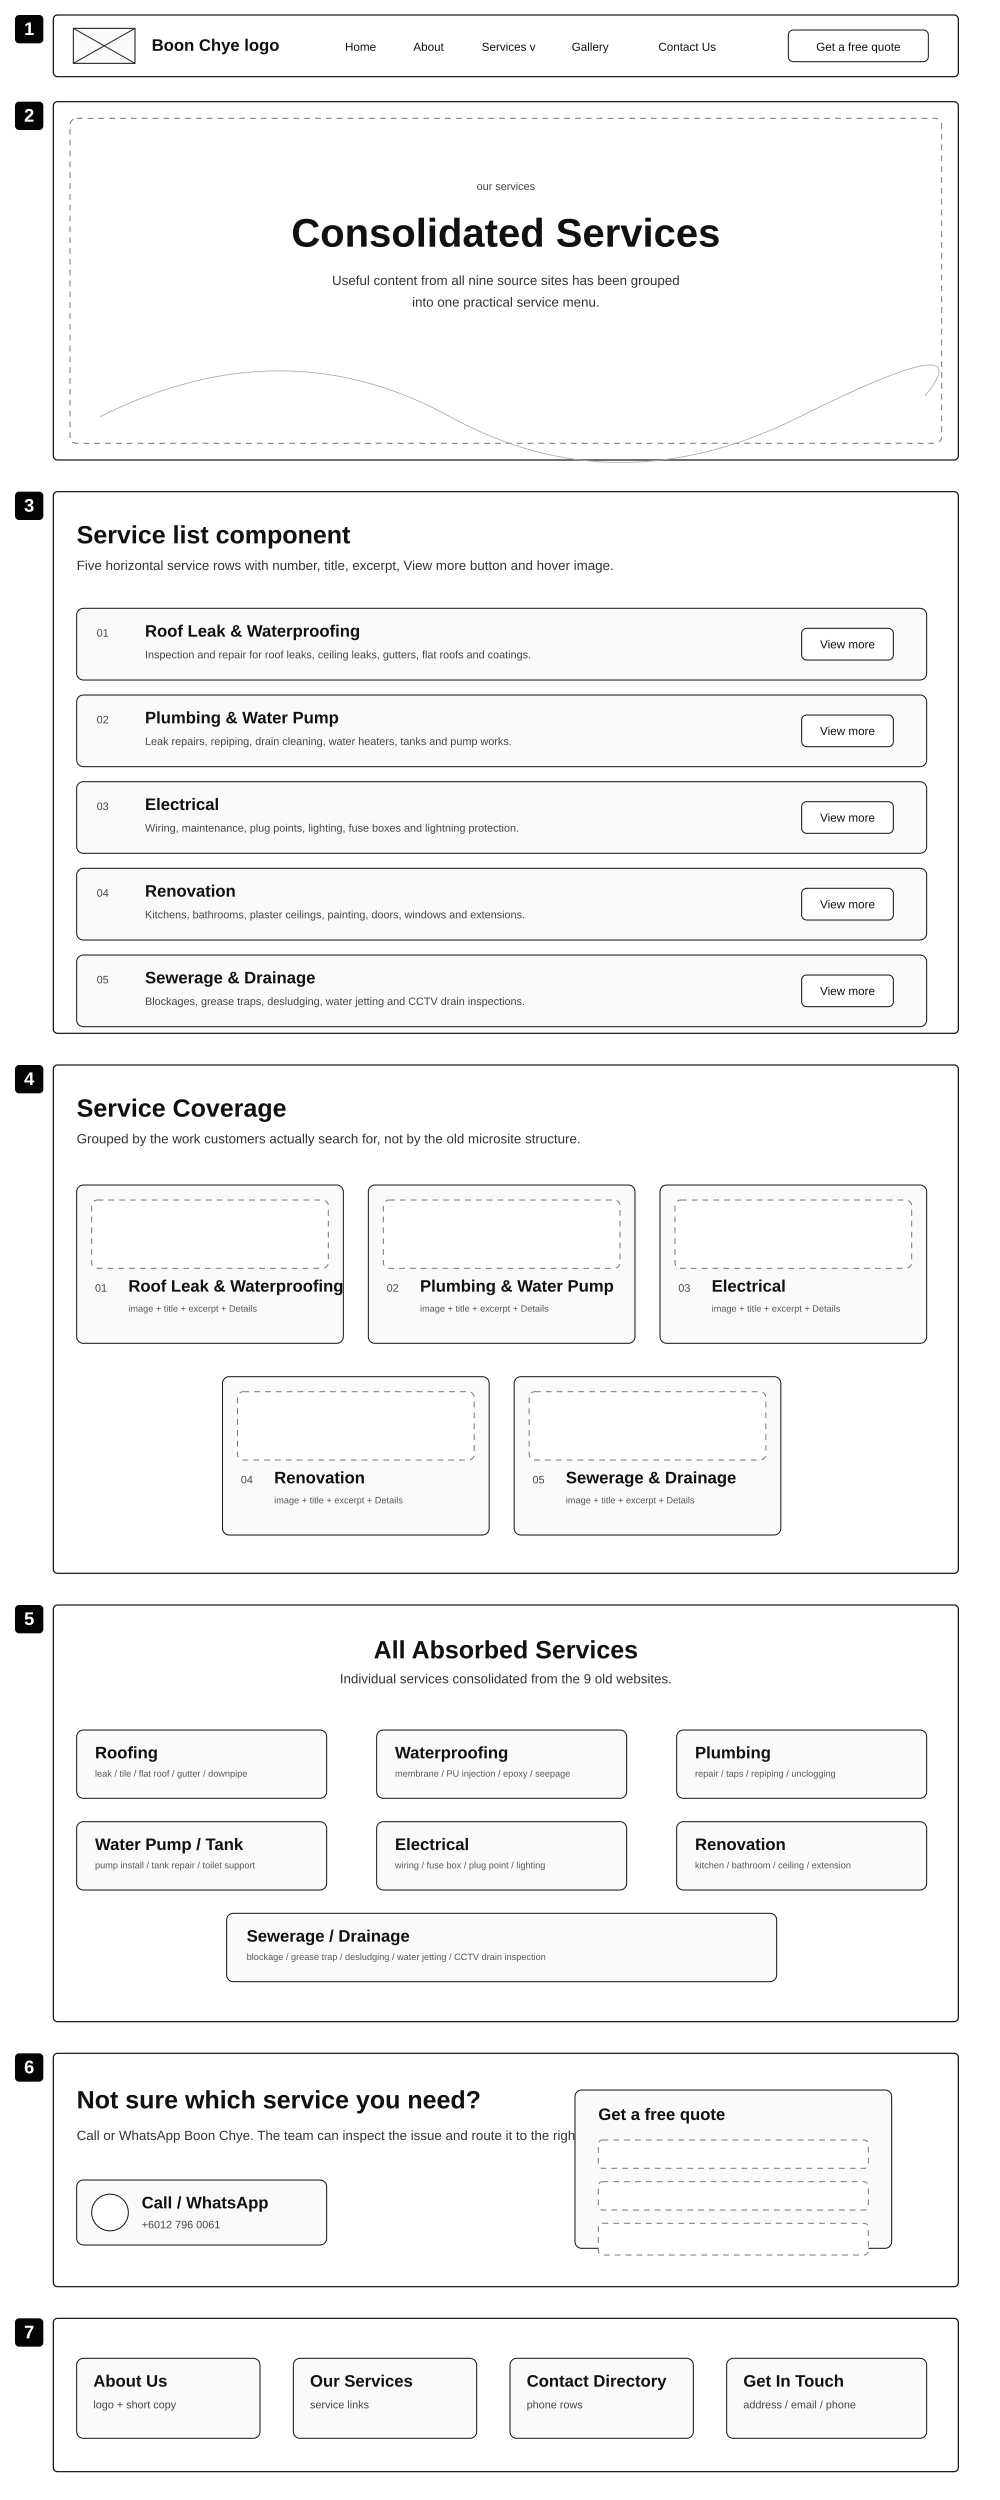
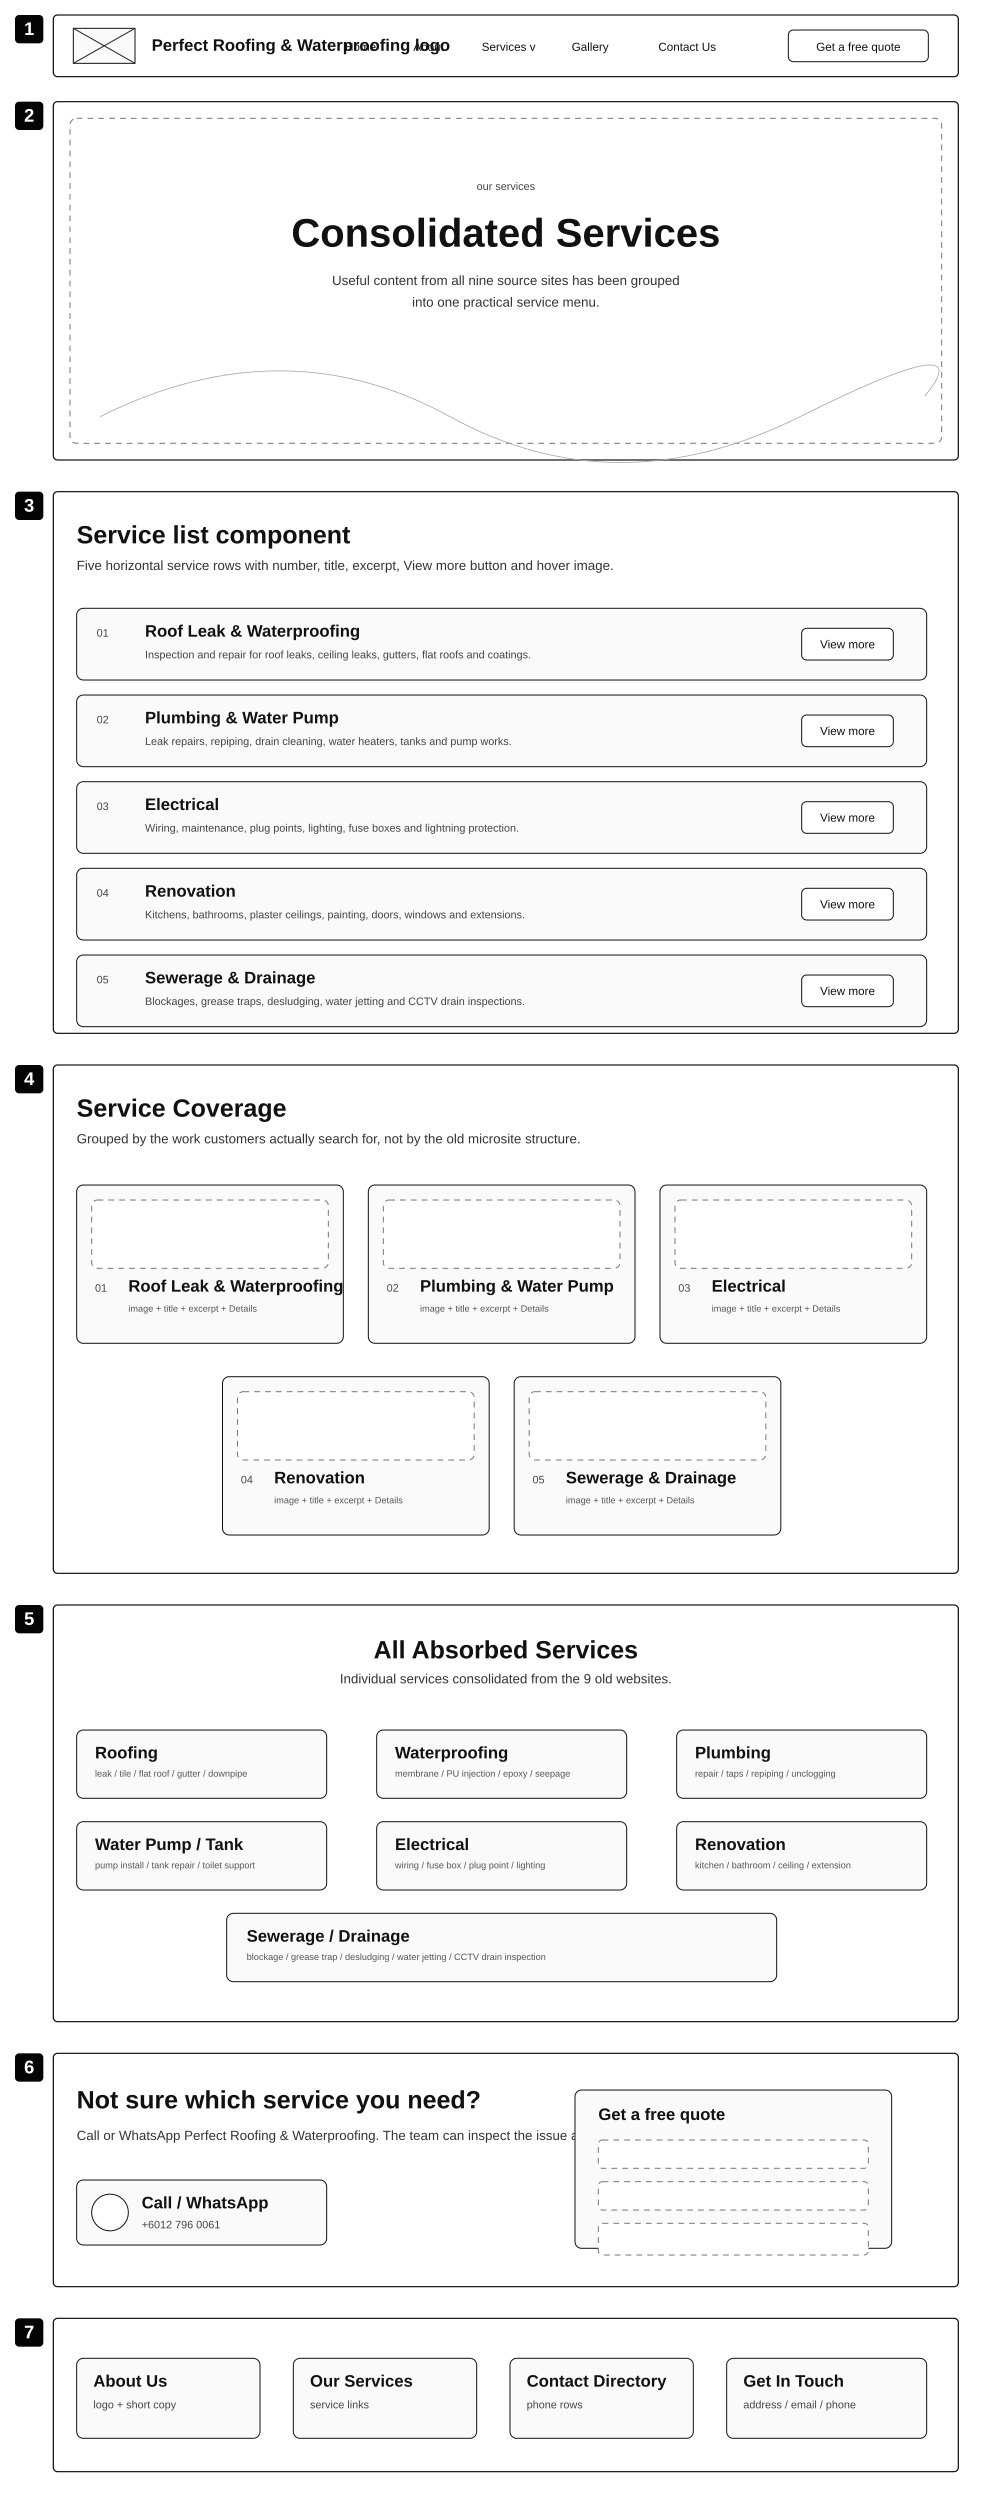
<svg xmlns="http://www.w3.org/2000/svg" width="1200" height="3000" viewBox="0 0 1200 3000">
  <defs>
    <style>
      .bg{fill:#fff}.panel{fill:#fff;stroke:#111;stroke-width:1.5}.soft{fill:#fafafa;stroke:#111;stroke-width:1.2}.dash{fill:#fff;stroke:#777;stroke-width:1.2;stroke-dasharray:7 6}.label{fill:#050505}.labelText{font-family:Arial,sans-serif;font-size:22px;font-weight:700;fill:#fff}.h1{font-family:Arial,sans-serif;font-size:48px;font-weight:800;fill:#111}.h2{font-family:Arial,sans-serif;font-size:30px;font-weight:800;fill:#111}.h3{font-family:Arial,sans-serif;font-size:20px;font-weight:800;fill:#111}.p{font-family:Arial,sans-serif;font-size:16px;fill:#333}.small{font-family:Arial,sans-serif;font-size:13px;fill:#444}.tiny{font-family:Arial,sans-serif;font-size:11px;fill:#555}.nav{font-family:Arial,sans-serif;font-size:14px;fill:#111}.btn{fill:#fff;stroke:#111;stroke-width:1.2}.btnDark{fill:#222;stroke:#222}.btnDarkText{font-family:Arial,sans-serif;font-size:14px;font-weight:700;fill:#fff}.line{stroke:#222;stroke-width:1.2;fill:none}.thin{stroke:#aaa;stroke-width:1;fill:none}.dot{fill:#ddd}.iconCircle{fill:#fff;stroke:#111;stroke-width:1.2}
    </style>
  </defs>
  <rect class="bg" width="1200" height="3000" />
  <rect class="label" x="18" y="18" width="34" height="34" rx="5" />
  <text class="labelText" x="35" y="42" text-anchor="middle">1</text>
  <rect class="panel" x="64" y="18" width="1086" height="74" rx="5" />
  <rect class="soft" x="88" y="34" width="74" height="42" />
  <path class="line" d="M88 34l74 42M162 34L88 76" />
-   <text class="h3" x="182" y="61">Boon Chye logo</text>
+   <text class="h3" x="182" y="61">Perfect Roofing &amp; Waterproofing logo</text>
  <text class="nav" x="414" y="61">Home</text>
  <text class="nav" x="496" y="61">About</text>
  <text class="nav" x="578" y="61">Services v</text>
  <text class="nav" x="686" y="61">Gallery</text>
  <text class="nav" x="790" y="61">Contact Us</text>
  <rect class="btn" x="946" y="36" width="168" height="38" rx="6" />
  <text class="nav" x="1030" y="61" text-anchor="middle">Get a free quote</text>
  <rect class="label" x="18" y="122" width="34" height="34" rx="5" />
  <text class="labelText" x="35" y="146" text-anchor="middle">2</text>
  <rect class="panel" x="64" y="122" width="1086" height="430" rx="5" />
  <rect class="dash" x="84" y="142" width="1046" height="390" rx="8" />
  <text class="small" x="607" y="228" text-anchor="middle">our services</text>
  <text class="h1" x="607" y="296" text-anchor="middle">Consolidated Services</text>
  <text class="p" x="607" y="342" text-anchor="middle">Useful content from all nine source sites has been grouped</text>
  <text class="p" x="607" y="368" text-anchor="middle">into one practical service menu.</text>
  <path class="thin" d="M120 500q220-110 420 0t420 0t150-25" />
  <rect class="label" x="18" y="590" width="34" height="34" rx="5" />
  <text class="labelText" x="35" y="614" text-anchor="middle">3</text>
  <rect class="panel" x="64" y="590" width="1086" height="650" rx="5" />
  <text class="h2" x="92" y="652">Service list component</text>
  <text class="p" x="92" y="684">Five horizontal service rows with number, title, excerpt, View more button and hover image.</text>
  <g transform="translate(92 730)">
    <rect class="soft" width="1020" height="86" rx="8" />
    <text class="small" x="24" y="34">01</text>
    <text class="h3" x="82" y="34">Roof Leak &amp; Waterproofing</text>
    <text class="small" x="82" y="60">Inspection and repair for roof leaks, ceiling leaks, gutters, flat roofs and coatings.</text>
    <rect class="btn" x="870" y="24" width="110" height="38" rx="6" />
    <text class="nav" x="925" y="48" text-anchor="middle">View more</text>
    <rect class="soft" y="104" width="1020" height="86" rx="8" />
    <text class="small" x="24" y="138">02</text>
    <text class="h3" x="82" y="138">Plumbing &amp; Water Pump</text>
    <text class="small" x="82" y="164">Leak repairs, repiping, drain cleaning, water heaters, tanks and pump works.</text>
    <rect class="btn" x="870" y="128" width="110" height="38" rx="6" />
    <text class="nav" x="925" y="152" text-anchor="middle">View more</text>
    <rect class="soft" y="208" width="1020" height="86" rx="8" />
    <text class="small" x="24" y="242">03</text>
    <text class="h3" x="82" y="242">Electrical</text>
    <text class="small" x="82" y="268">Wiring, maintenance, plug points, lighting, fuse boxes and lightning protection.</text>
    <rect class="btn" x="870" y="232" width="110" height="38" rx="6" />
    <text class="nav" x="925" y="256" text-anchor="middle">View more</text>
    <rect class="soft" y="312" width="1020" height="86" rx="8" />
    <text class="small" x="24" y="346">04</text>
    <text class="h3" x="82" y="346">Renovation</text>
    <text class="small" x="82" y="372">Kitchens, bathrooms, plaster ceilings, painting, doors, windows and extensions.</text>
    <rect class="btn" x="870" y="336" width="110" height="38" rx="6" />
    <text class="nav" x="925" y="360" text-anchor="middle">View more</text>
    <rect class="soft" y="416" width="1020" height="86" rx="8" />
    <text class="small" x="24" y="450">05</text>
    <text class="h3" x="82" y="450">Sewerage &amp; Drainage</text>
    <text class="small" x="82" y="476">Blockages, grease traps, desludging, water jetting and CCTV drain inspections.</text>
    <rect class="btn" x="870" y="440" width="110" height="38" rx="6" />
    <text class="nav" x="925" y="464" text-anchor="middle">View more</text>
  </g>
  <rect class="label" x="18" y="1278" width="34" height="34" rx="5" />
  <text class="labelText" x="35" y="1302" text-anchor="middle">4</text>
  <rect class="panel" x="64" y="1278" width="1086" height="610" rx="5" />
  <text class="h2" x="92" y="1340">Service Coverage</text>
  <text class="p" x="92" y="1372">Grouped by the work customers actually search for, not by the old microsite structure.</text>
  <g transform="translate(92 1422)">
    <rect class="soft" width="320" height="190" rx="8" />
    <rect class="dash" x="18" y="18" width="284" height="82" rx="7" />
    <text class="small" x="22" y="128">01</text>
    <text class="h3" x="62" y="128">Roof Leak &amp; Waterproofing</text>
    <text class="tiny" x="62" y="152">image + title + excerpt + Details</text>
    <rect class="soft" x="350" width="320" height="190" rx="8" />
    <rect class="dash" x="368" y="18" width="284" height="82" rx="7" />
    <text class="small" x="372" y="128">02</text>
    <text class="h3" x="412" y="128">Plumbing &amp; Water Pump</text>
    <text class="tiny" x="412" y="152">image + title + excerpt + Details</text>
    <rect class="soft" x="700" width="320" height="190" rx="8" />
    <rect class="dash" x="718" y="18" width="284" height="82" rx="7" />
    <text class="small" x="722" y="128">03</text>
    <text class="h3" x="762" y="128">Electrical</text>
    <text class="tiny" x="762" y="152">image + title + excerpt + Details</text>
    <rect class="soft" x="175" y="230" width="320" height="190" rx="8" />
    <rect class="dash" x="193" y="248" width="284" height="82" rx="7" />
    <text class="small" x="197" y="358">04</text>
    <text class="h3" x="237" y="358">Renovation</text>
    <text class="tiny" x="237" y="382">image + title + excerpt + Details</text>
    <rect class="soft" x="525" y="230" width="320" height="190" rx="8" />
    <rect class="dash" x="543" y="248" width="284" height="82" rx="7" />
    <text class="small" x="547" y="358">05</text>
    <text class="h3" x="587" y="358">Sewerage &amp; Drainage</text>
    <text class="tiny" x="587" y="382">image + title + excerpt + Details</text>
  </g>
  <rect class="label" x="18" y="1926" width="34" height="34" rx="5" />
  <text class="labelText" x="35" y="1950" text-anchor="middle">5</text>
  <rect class="panel" x="64" y="1926" width="1086" height="500" rx="5" />
  <text class="h2" x="607" y="1990" text-anchor="middle">All Absorbed Services</text>
  <text class="p" x="607" y="2020" text-anchor="middle">Individual services consolidated from the 9 old websites.</text>
  <g transform="translate(92 2076)">
    <rect class="soft" width="300" height="82" rx="8" />
    <text class="h3" x="22" y="34">Roofing</text>
    <text class="tiny" x="22" y="56">leak / tile / flat roof / gutter / downpipe</text>
    <rect class="soft" x="360" width="300" height="82" rx="8" />
    <text class="h3" x="382" y="34">Waterproofing</text>
    <text class="tiny" x="382" y="56">membrane / PU injection / epoxy / seepage</text>
    <rect class="soft" x="720" width="300" height="82" rx="8" />
    <text class="h3" x="742" y="34">Plumbing</text>
    <text class="tiny" x="742" y="56">repair / taps / repiping / unclogging</text>
    <rect class="soft" y="110" width="300" height="82" rx="8" />
    <text class="h3" x="22" y="144">Water Pump / Tank</text>
    <text class="tiny" x="22" y="166">pump install / tank repair / toilet support</text>
    <rect class="soft" x="360" y="110" width="300" height="82" rx="8" />
    <text class="h3" x="382" y="144">Electrical</text>
    <text class="tiny" x="382" y="166">wiring / fuse box / plug point / lighting</text>
    <rect class="soft" x="720" y="110" width="300" height="82" rx="8" />
    <text class="h3" x="742" y="144">Renovation</text>
    <text class="tiny" x="742" y="166">kitchen / bathroom / ceiling / extension</text>
    <rect class="soft" x="180" y="220" width="660" height="82" rx="8" />
    <text class="h3" x="204" y="254">Sewerage / Drainage</text>
    <text class="tiny" x="204" y="276">blockage / grease trap / desludging / water jetting / CCTV drain inspection</text>
  </g>
  <rect class="label" x="18" y="2464" width="34" height="34" rx="5" />
  <text class="labelText" x="35" y="2488" text-anchor="middle">6</text>
  <rect class="panel" x="64" y="2464" width="1086" height="280" rx="5" />
  <text class="h2" x="92" y="2530">Not sure which service you need?</text>
-   <text class="p" x="92" y="2568">Call or WhatsApp Boon Chye. The team can inspect the issue and route it to the right trade service.</text>
+   <text class="p" x="92" y="2568">Call or WhatsApp Perfect Roofing &amp; Waterproofing. The team can inspect the issue and route it to the right trade service.</text>
  <rect class="soft" x="92" y="2616" width="300" height="78" rx="8" />
  <circle class="iconCircle" cx="132" cy="2655" r="22" />
  <text class="h3" x="170" y="2650">Call / WhatsApp</text>
  <text class="small" x="170" y="2674">+6012 796 0061</text>
  <rect class="soft" x="690" y="2508" width="380" height="190" rx="8" />
  <text class="h3" x="718" y="2544">Get a free quote</text>
  <rect class="dash" x="718" y="2568" width="324" height="34" rx="5" />
  <rect class="dash" x="718" y="2618" width="324" height="34" rx="5" />
  <rect class="dash" x="718" y="2668" width="324" height="38" rx="5" />
  <rect class="label" x="18" y="2782" width="34" height="34" rx="5" />
  <text class="labelText" x="35" y="2806" text-anchor="middle">7</text>
  <rect class="panel" x="64" y="2782" width="1086" height="184" rx="5" />
  <g transform="translate(92 2830)">
    <rect class="soft" width="220" height="96" rx="8" />
    <text class="h3" x="20" y="34">About Us</text>
    <text class="small" x="20" y="60">logo + short copy</text>
    <rect class="soft" x="260" width="220" height="96" rx="8" />
    <text class="h3" x="280" y="34">Our Services</text>
    <text class="small" x="280" y="60">service links</text>
    <rect class="soft" x="520" width="220" height="96" rx="8" />
    <text class="h3" x="540" y="34">Contact Directory</text>
    <text class="small" x="540" y="60">phone rows</text>
    <rect class="soft" x="780" width="240" height="96" rx="8" />
    <text class="h3" x="800" y="34">Get In Touch</text>
    <text class="small" x="800" y="60">address / email / phone</text>
  </g>
</svg>
